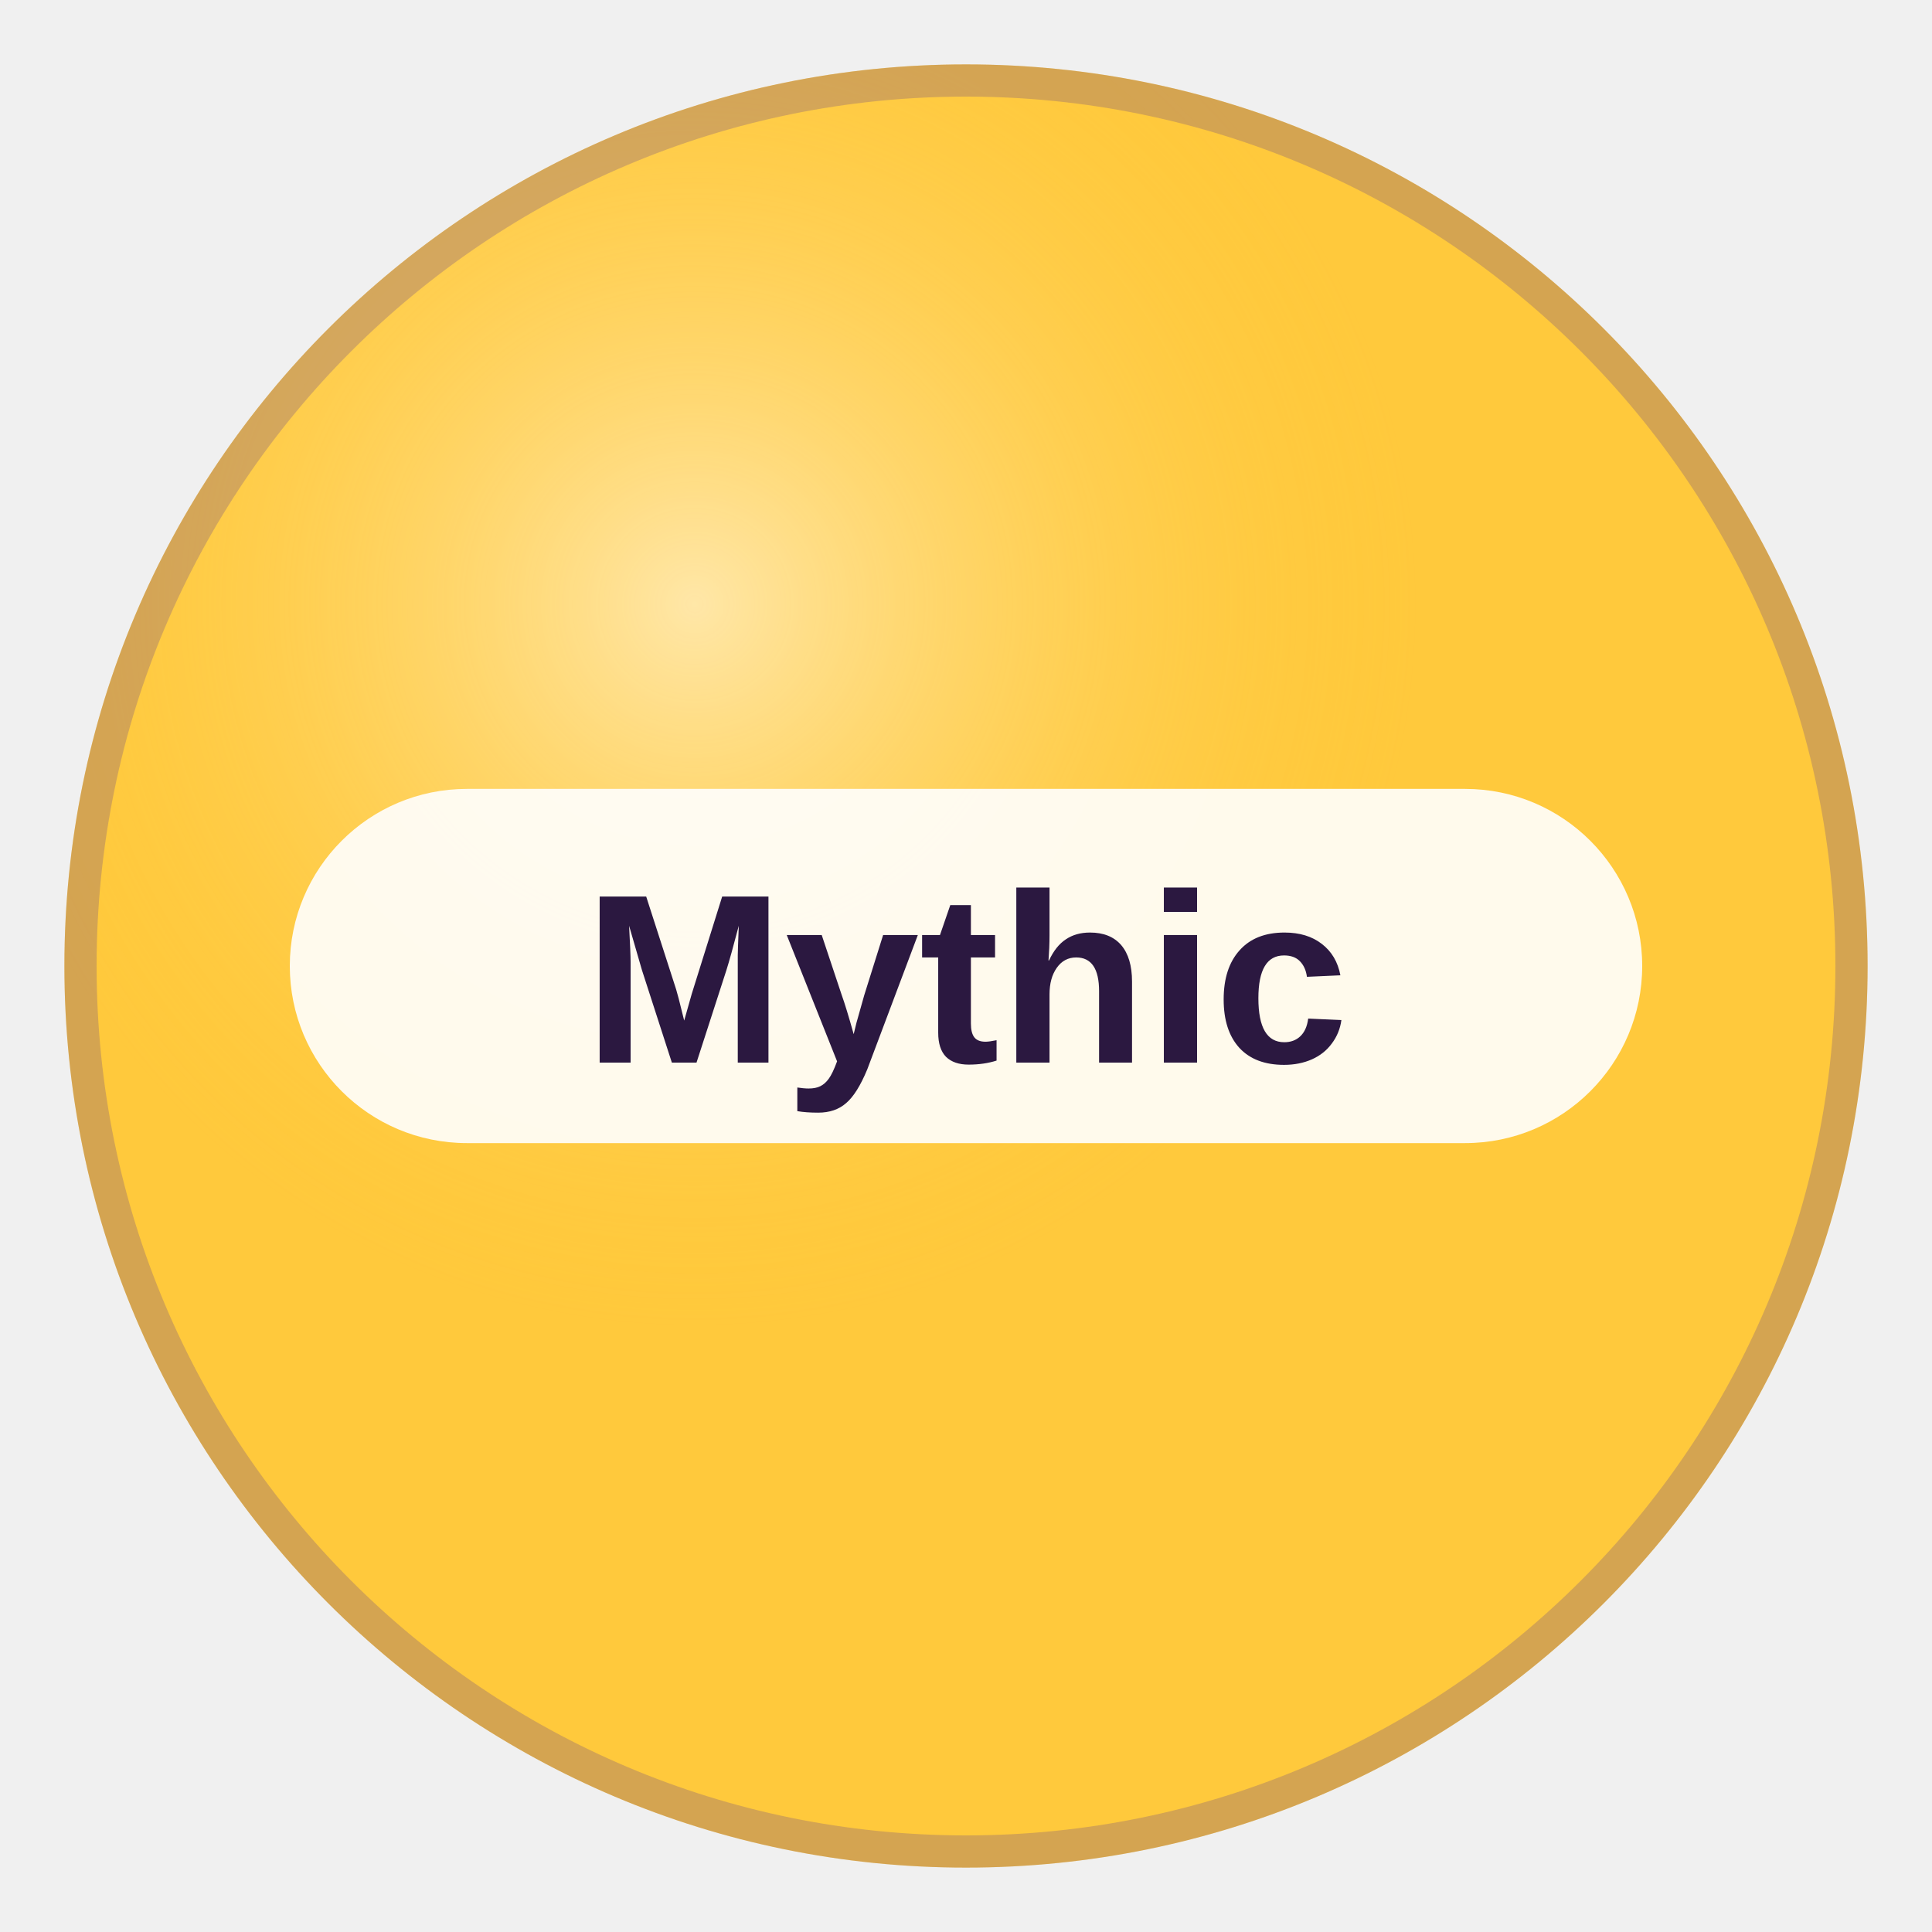
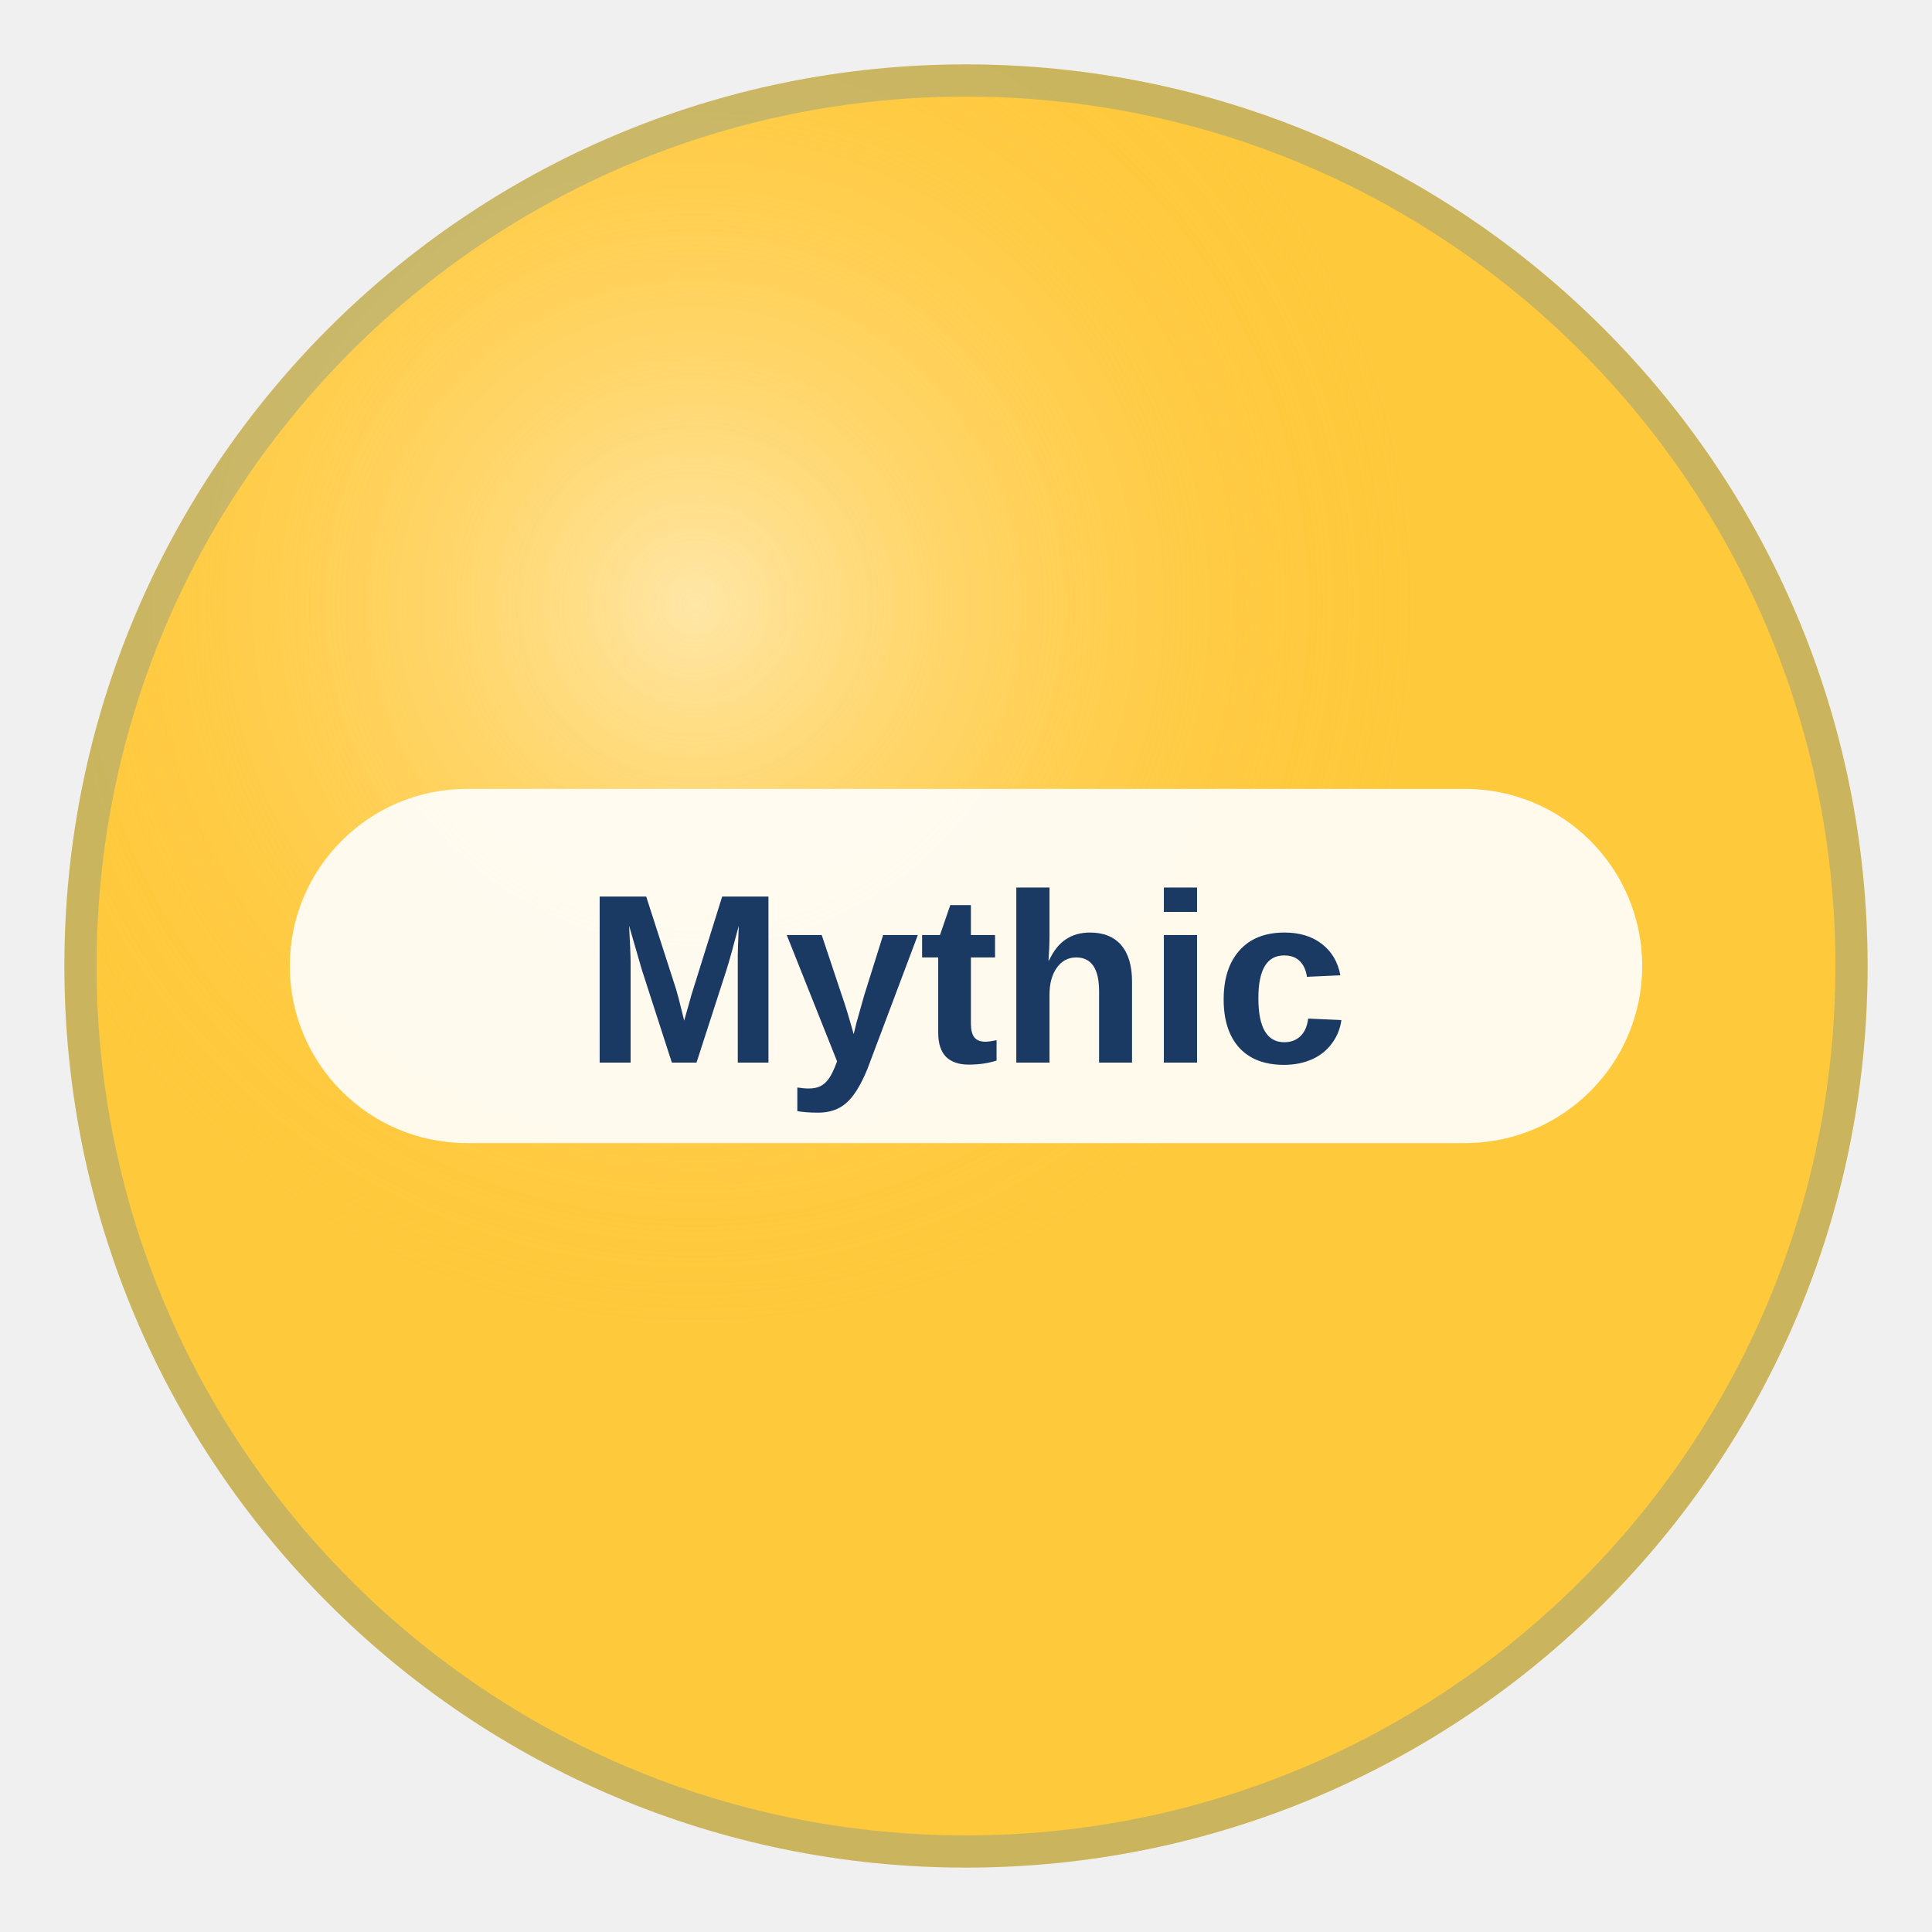
<svg xmlns="http://www.w3.org/2000/svg" viewBox="0 0 120 120">
  <defs>
    <radialGradient id="s" cx=".35" cy=".3" r=".8">
      <stop offset="0" stop-color="#fff" stop-opacity=".55" />
      <stop offset=".5" stop-color="#ffc93c" stop-opacity="0" />
    </radialGradient>
  </defs>
  <circle cx="60" cy="60" r="56" fill="#ffc93c" />
  <circle cx="60" cy="60" r="56" fill="url(#s)" />
-   <circle cx="60" cy="60" r="55" fill="none" stroke="#563791" stroke-opacity=".25" stroke-width="2" />
+   <circle cx="60" cy="60" r="55" fill="none" stroke="#2e78c7" stroke-opacity=".25" stroke-width="2" />
  <rect x="18" y="49" width="84" height="22" rx="11" fill="#fff" opacity=".9" />
-   <text x="60" y="66" text-anchor="middle" font-family="Arial" font-weight="800" font-size="15" fill="#2b1840">Mythic</text>
+   <text x="60" y="66" text-anchor="middle" font-family="Arial" font-weight="800" font-size="15" fill="#1b3a63">Mythic</text>
</svg>
